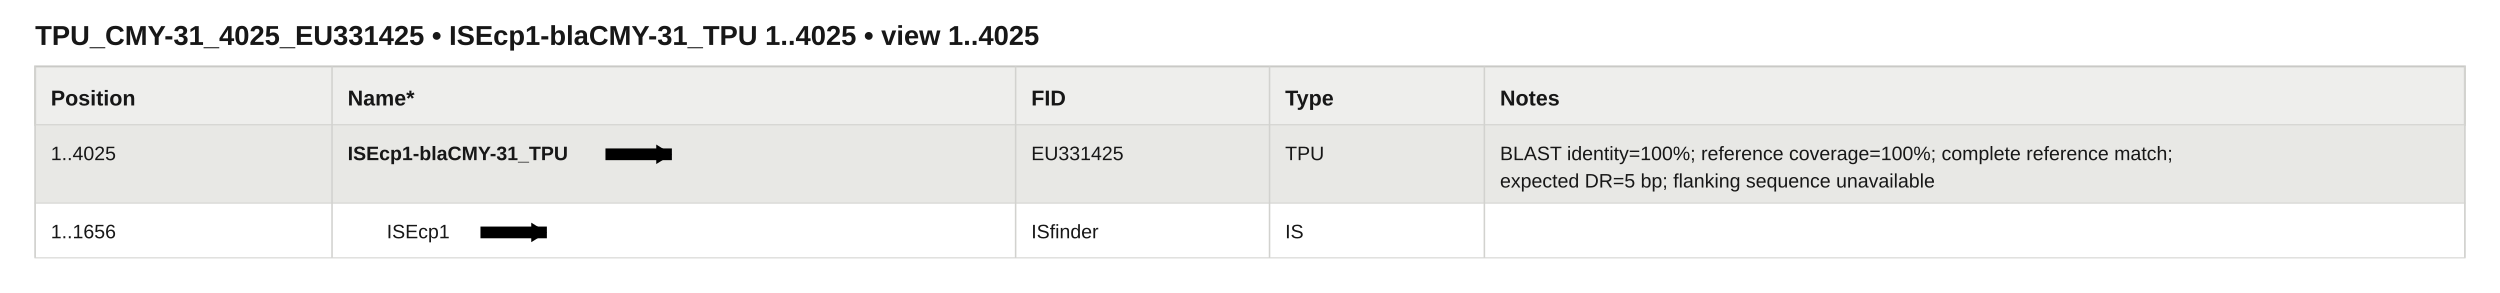
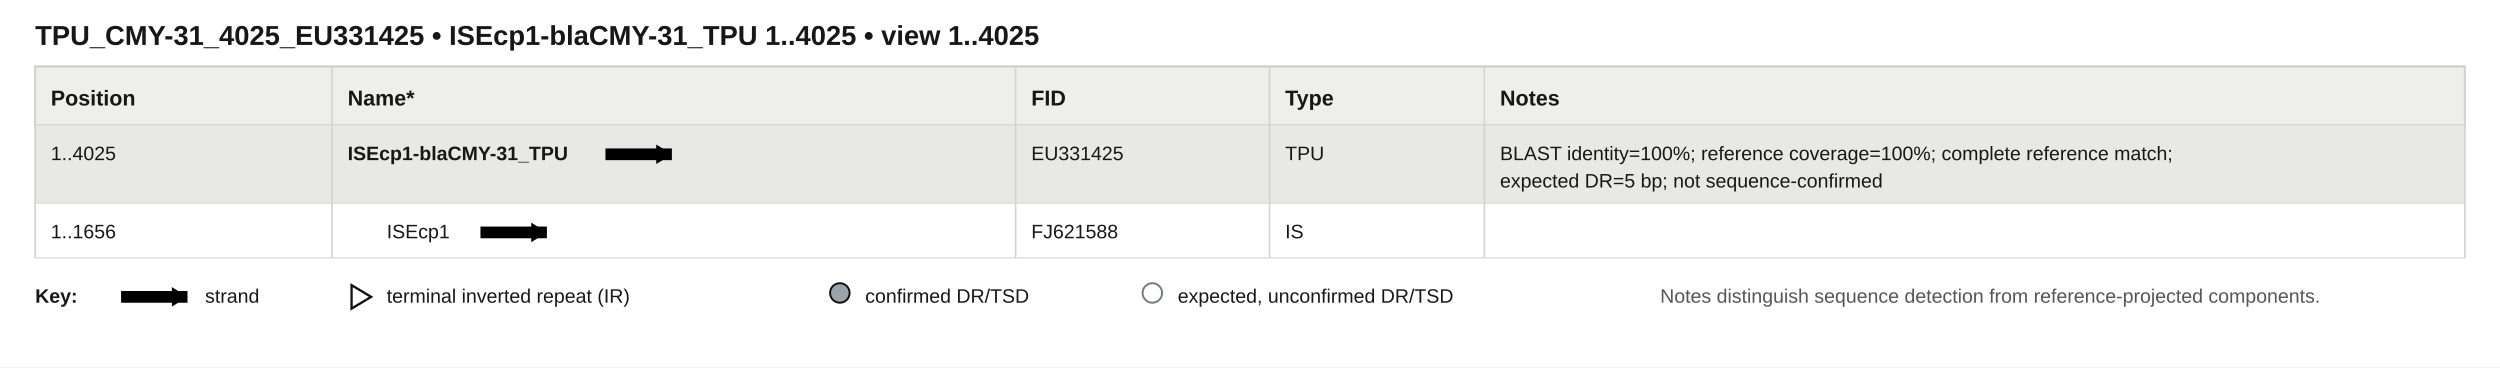
- <svg xmlns="http://www.w3.org/2000/svg" width="1280" height="150" style="background:#fff;font-family:Arial,Helvetica,sans-serif">
-   <rect x="0" y="0" width="1280" height="150" fill="#fff" />
+ <svg xmlns="http://www.w3.org/2000/svg" width="1280" height="188" style="background:#fff;font-family:Arial,Helvetica,sans-serif">
+   <rect x="0" y="0" width="1280" height="188" fill="#fff" />
  <text x="18.0" y="23.0" font-size="14" font-weight="bold" text-anchor="start" fill="#171717">TPU_CMY-31_4025_EU331425 • ISEcp1-blaCMY-31_TPU 1..4025 • view 1..4025</text>
  <rect x="18" y="34" width="1244" height="30" fill="#eeeeec" stroke="#c9c9c6" />
  <text x="26.0" y="54.0" font-size="11" font-weight="bold" text-anchor="start" fill="#171717">Position</text>
  <text x="178.0" y="54.0" font-size="11" font-weight="bold" text-anchor="start" fill="#171717">Name*</text>
  <text x="528.0" y="54.0" font-size="11" font-weight="bold" text-anchor="start" fill="#171717">FID</text>
  <text x="658.0" y="54.0" font-size="11" font-weight="bold" text-anchor="start" fill="#171717">Type</text>
  <text x="768.0" y="54.0" font-size="11" font-weight="bold" text-anchor="start" fill="#171717">Notes</text>
  <rect x="18" y="64" width="1244" height="40" fill="#e8e8e5" stroke="#ddddda" stroke-width="0.7" />
  <text x="26.0" y="82.0" font-size="10" font-weight="normal" text-anchor="start" fill="#171717">1..4025</text>
  <text x="178.0" y="82.0" font-size="10" font-weight="bold" text-anchor="start" fill="#171717">ISEcp1-blaCMY-31_TPU</text>
  <line x1="310.0" y1="79.0" x2="344.0" y2="79.0" stroke="#000" stroke-width="6" />
  <polygon points="344.0,79.0 336.0,74.0 336.0,84.0" fill="#000" />
  <text x="528.0" y="82.0" font-size="10" font-weight="normal" text-anchor="start" fill="#171717">EU331425</text>
  <text x="658.0" y="82.0" font-size="10" font-weight="normal" text-anchor="start" fill="#171717">TPU</text>
  <text x="768.0" y="82.0" font-size="10" font-weight="normal" text-anchor="start" fill="#171717">BLAST identity=100%; reference coverage=100%; complete reference match;</text>
-   <text x="768.0" y="96.0" font-size="10" font-weight="normal" text-anchor="start" fill="#171717">expected DR=5 bp; flanking sequence unavailable</text>
+   <text x="768.0" y="96.0" font-size="10" font-weight="normal" text-anchor="start" fill="#171717">expected DR=5 bp; not sequence-confirmed</text>
  <rect x="18" y="104" width="1244" height="28" fill="#ffffff" stroke="#ddddda" stroke-width="0.7" />
  <text x="26.0" y="122.0" font-size="10" font-weight="normal" text-anchor="start" fill="#171717">1..1656</text>
  <text x="198.0" y="122.0" font-size="10" font-weight="normal" text-anchor="start" fill="#171717">ISEcp1</text>
  <line x1="246.0" y1="119.0" x2="280.0" y2="119.0" stroke="#000" stroke-width="6" />
  <polygon points="280.0,119.0 272.0,114.0 272.0,124.0" fill="#000" />
-   <text x="528.0" y="122.0" font-size="10" font-weight="normal" text-anchor="start" fill="#171717">ISfinder</text>
+   <text x="528.0" y="122.0" font-size="10" font-weight="normal" text-anchor="start" fill="#171717">FJ621588</text>
  <text x="658.0" y="122.0" font-size="10" font-weight="normal" text-anchor="start" fill="#171717">IS</text>
  <text x="768.0" y="122.0" font-size="10" font-weight="normal" text-anchor="start" fill="#171717" />
  <line x1="18" y1="34" x2="18" y2="132" stroke="#d2d2cf" stroke-width="0.8" />
  <line x1="170" y1="34" x2="170" y2="132" stroke="#d2d2cf" stroke-width="0.8" />
  <line x1="520" y1="34" x2="520" y2="132" stroke="#d2d2cf" stroke-width="0.8" />
  <line x1="650" y1="34" x2="650" y2="132" stroke="#d2d2cf" stroke-width="0.8" />
  <line x1="760" y1="34" x2="760" y2="132" stroke="#d2d2cf" stroke-width="0.8" />
  <line x1="1262" y1="34" x2="1262" y2="132" stroke="#d2d2cf" stroke-width="0.8" />
+   <text x="18.0" y="155.0" font-size="10" font-weight="bold" text-anchor="start" fill="#171717">Key:</text>
+   <line x1="62.0" y1="152.0" x2="96.0" y2="152.0" stroke="#000" stroke-width="6" />
+   <polygon points="96.0,152.0 88.0,147.0 88.0,157.0" fill="#000" />
+   <text x="105.0" y="155.0" font-size="10" font-weight="normal" text-anchor="start" fill="#171717">strand</text>
+   <polygon points="180.0,146.0 190.0,152.0 180.0,158.0" fill="#fff" stroke="#111" stroke-width="1.2" />
+   <text x="198.0" y="155.0" font-size="10" font-weight="normal" text-anchor="start" fill="#171717">terminal inverted repeat (IR)</text>
+   <circle cx="430" cy="150" r="5" fill="#9ca3aa" stroke="#111" />
+   <text x="443.0" y="155.0" font-size="10" font-weight="normal" text-anchor="start" fill="#171717">confirmed DR/TSD</text>
+   <circle cx="590" cy="150" r="5" fill="#fff" stroke="#737b83" />
+   <text x="603.0" y="155.0" font-size="10" font-weight="normal" text-anchor="start" fill="#171717">expected, unconfirmed DR/TSD</text>
+   <text x="850.0" y="155.0" font-size="10" font-weight="normal" text-anchor="start" fill="#555555">Notes distinguish sequence detection from reference-projected components.</text>
</svg>
